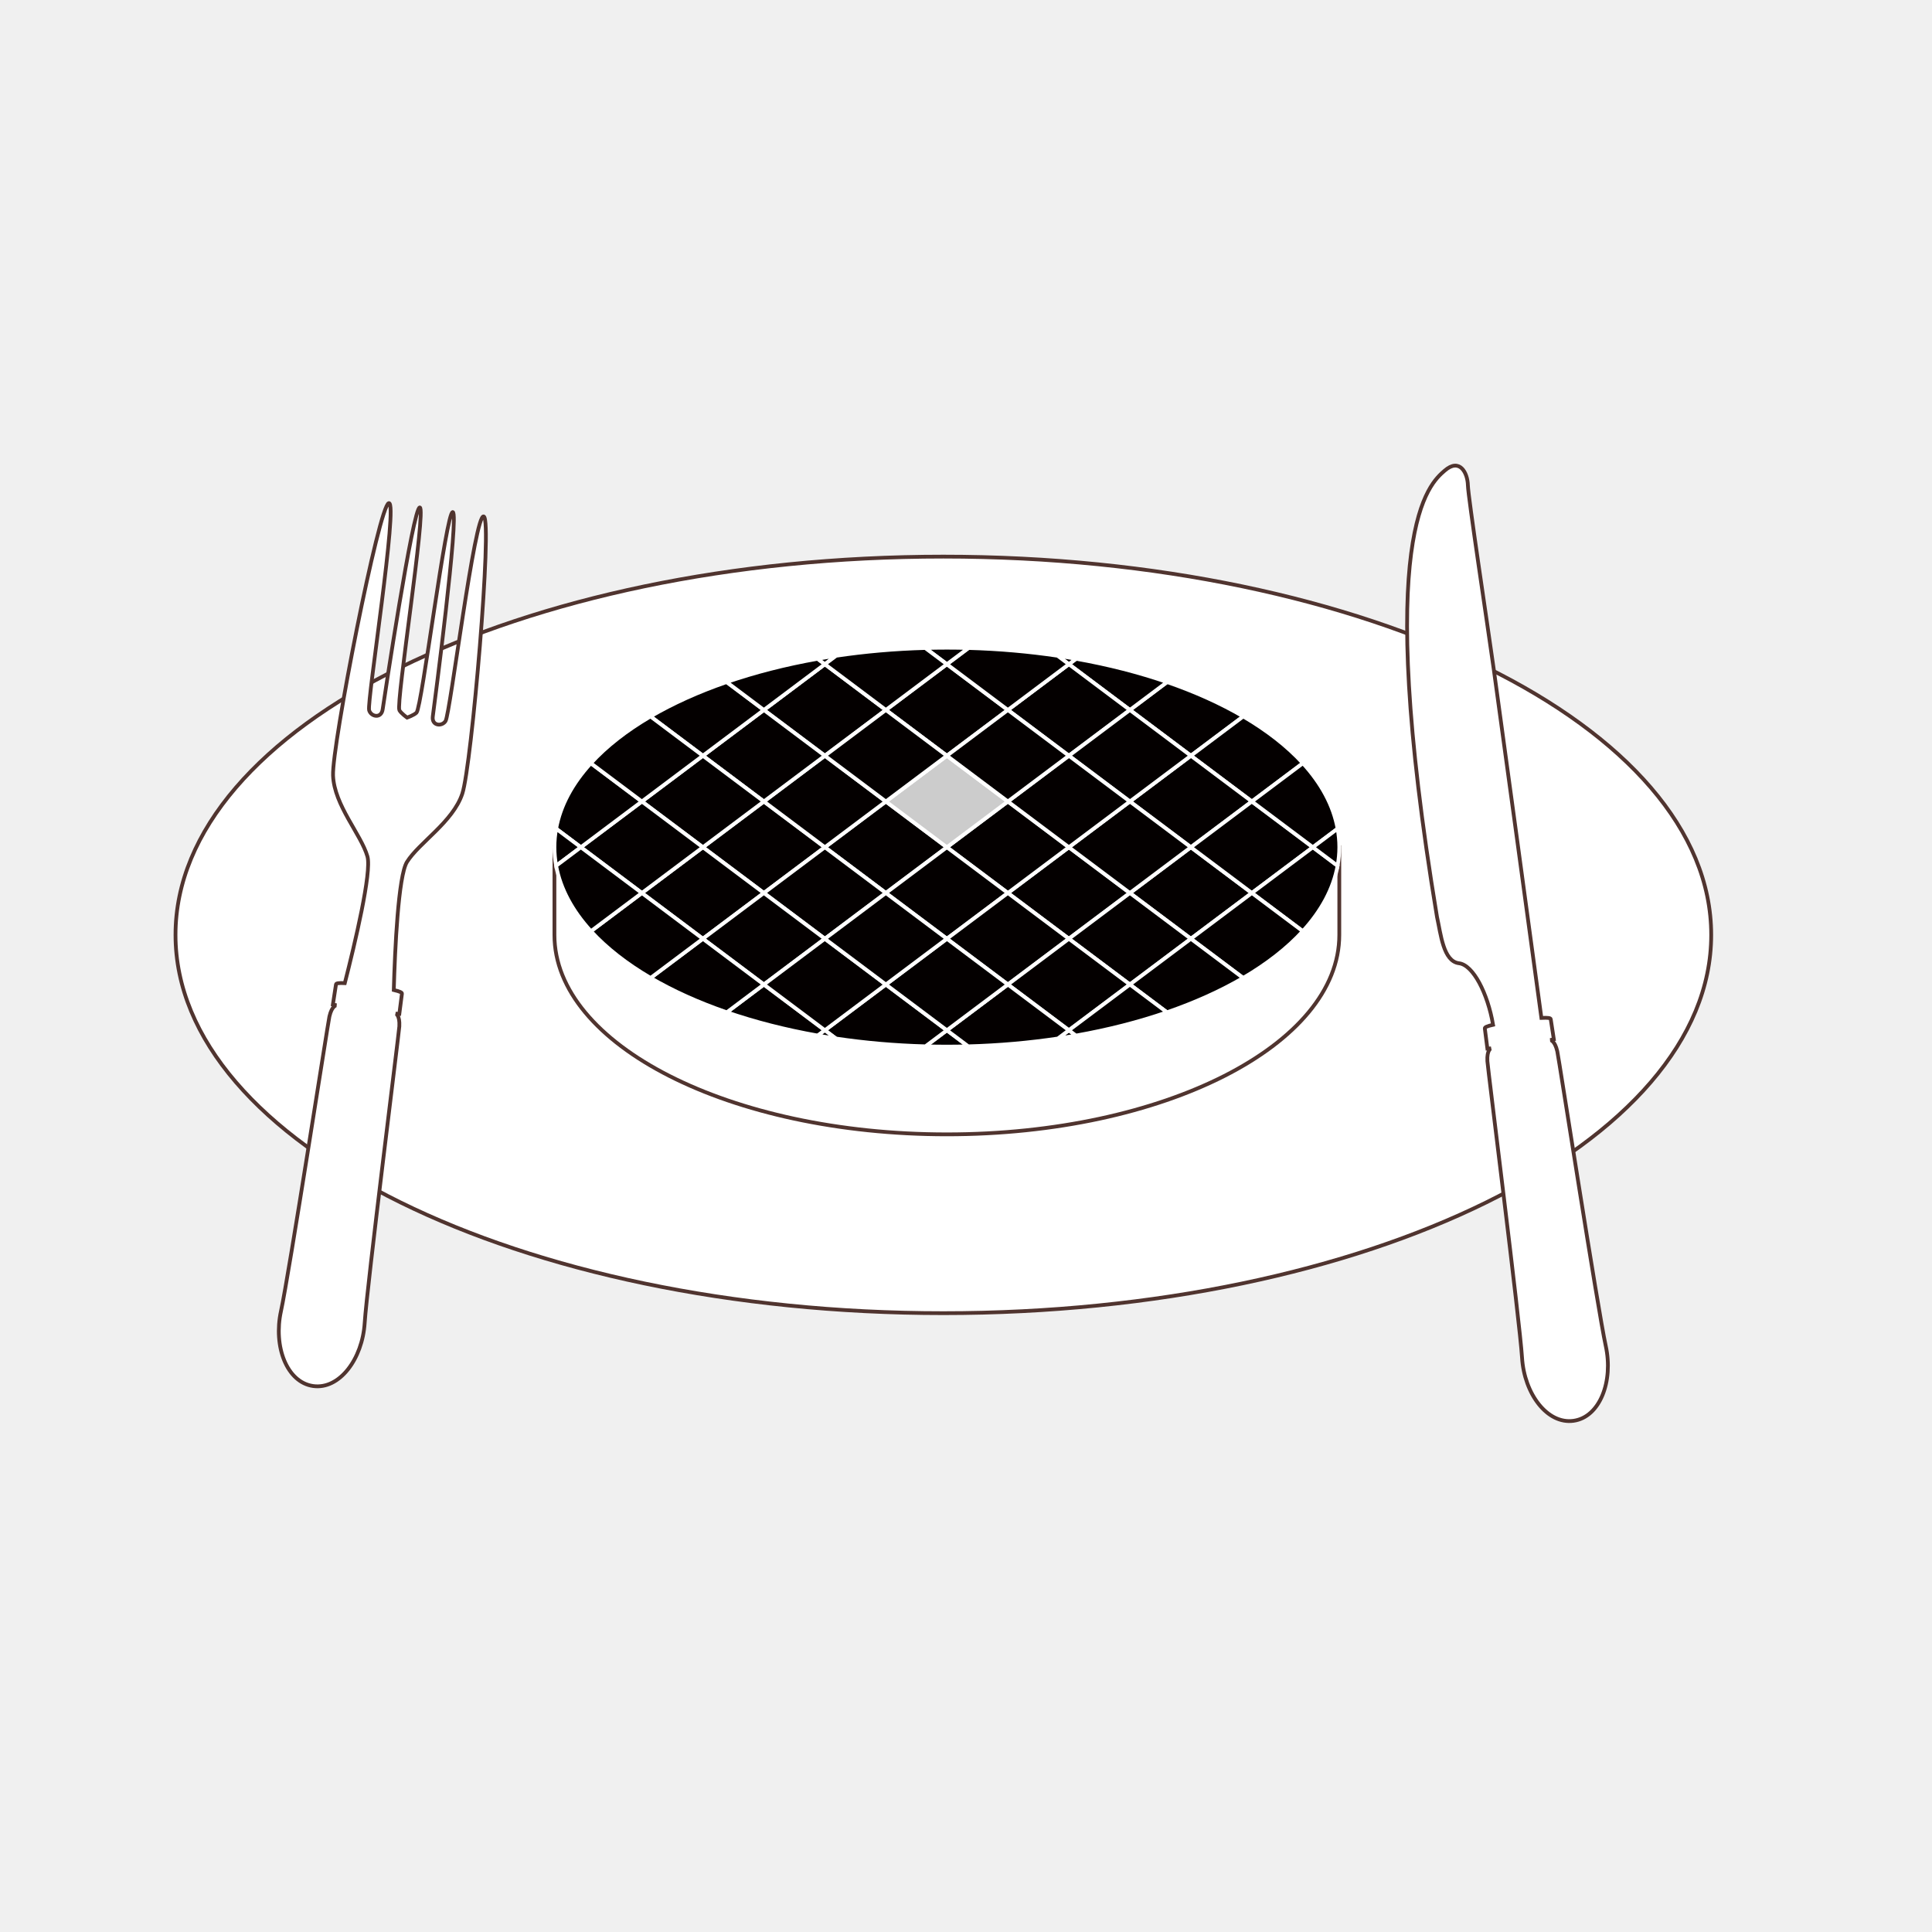
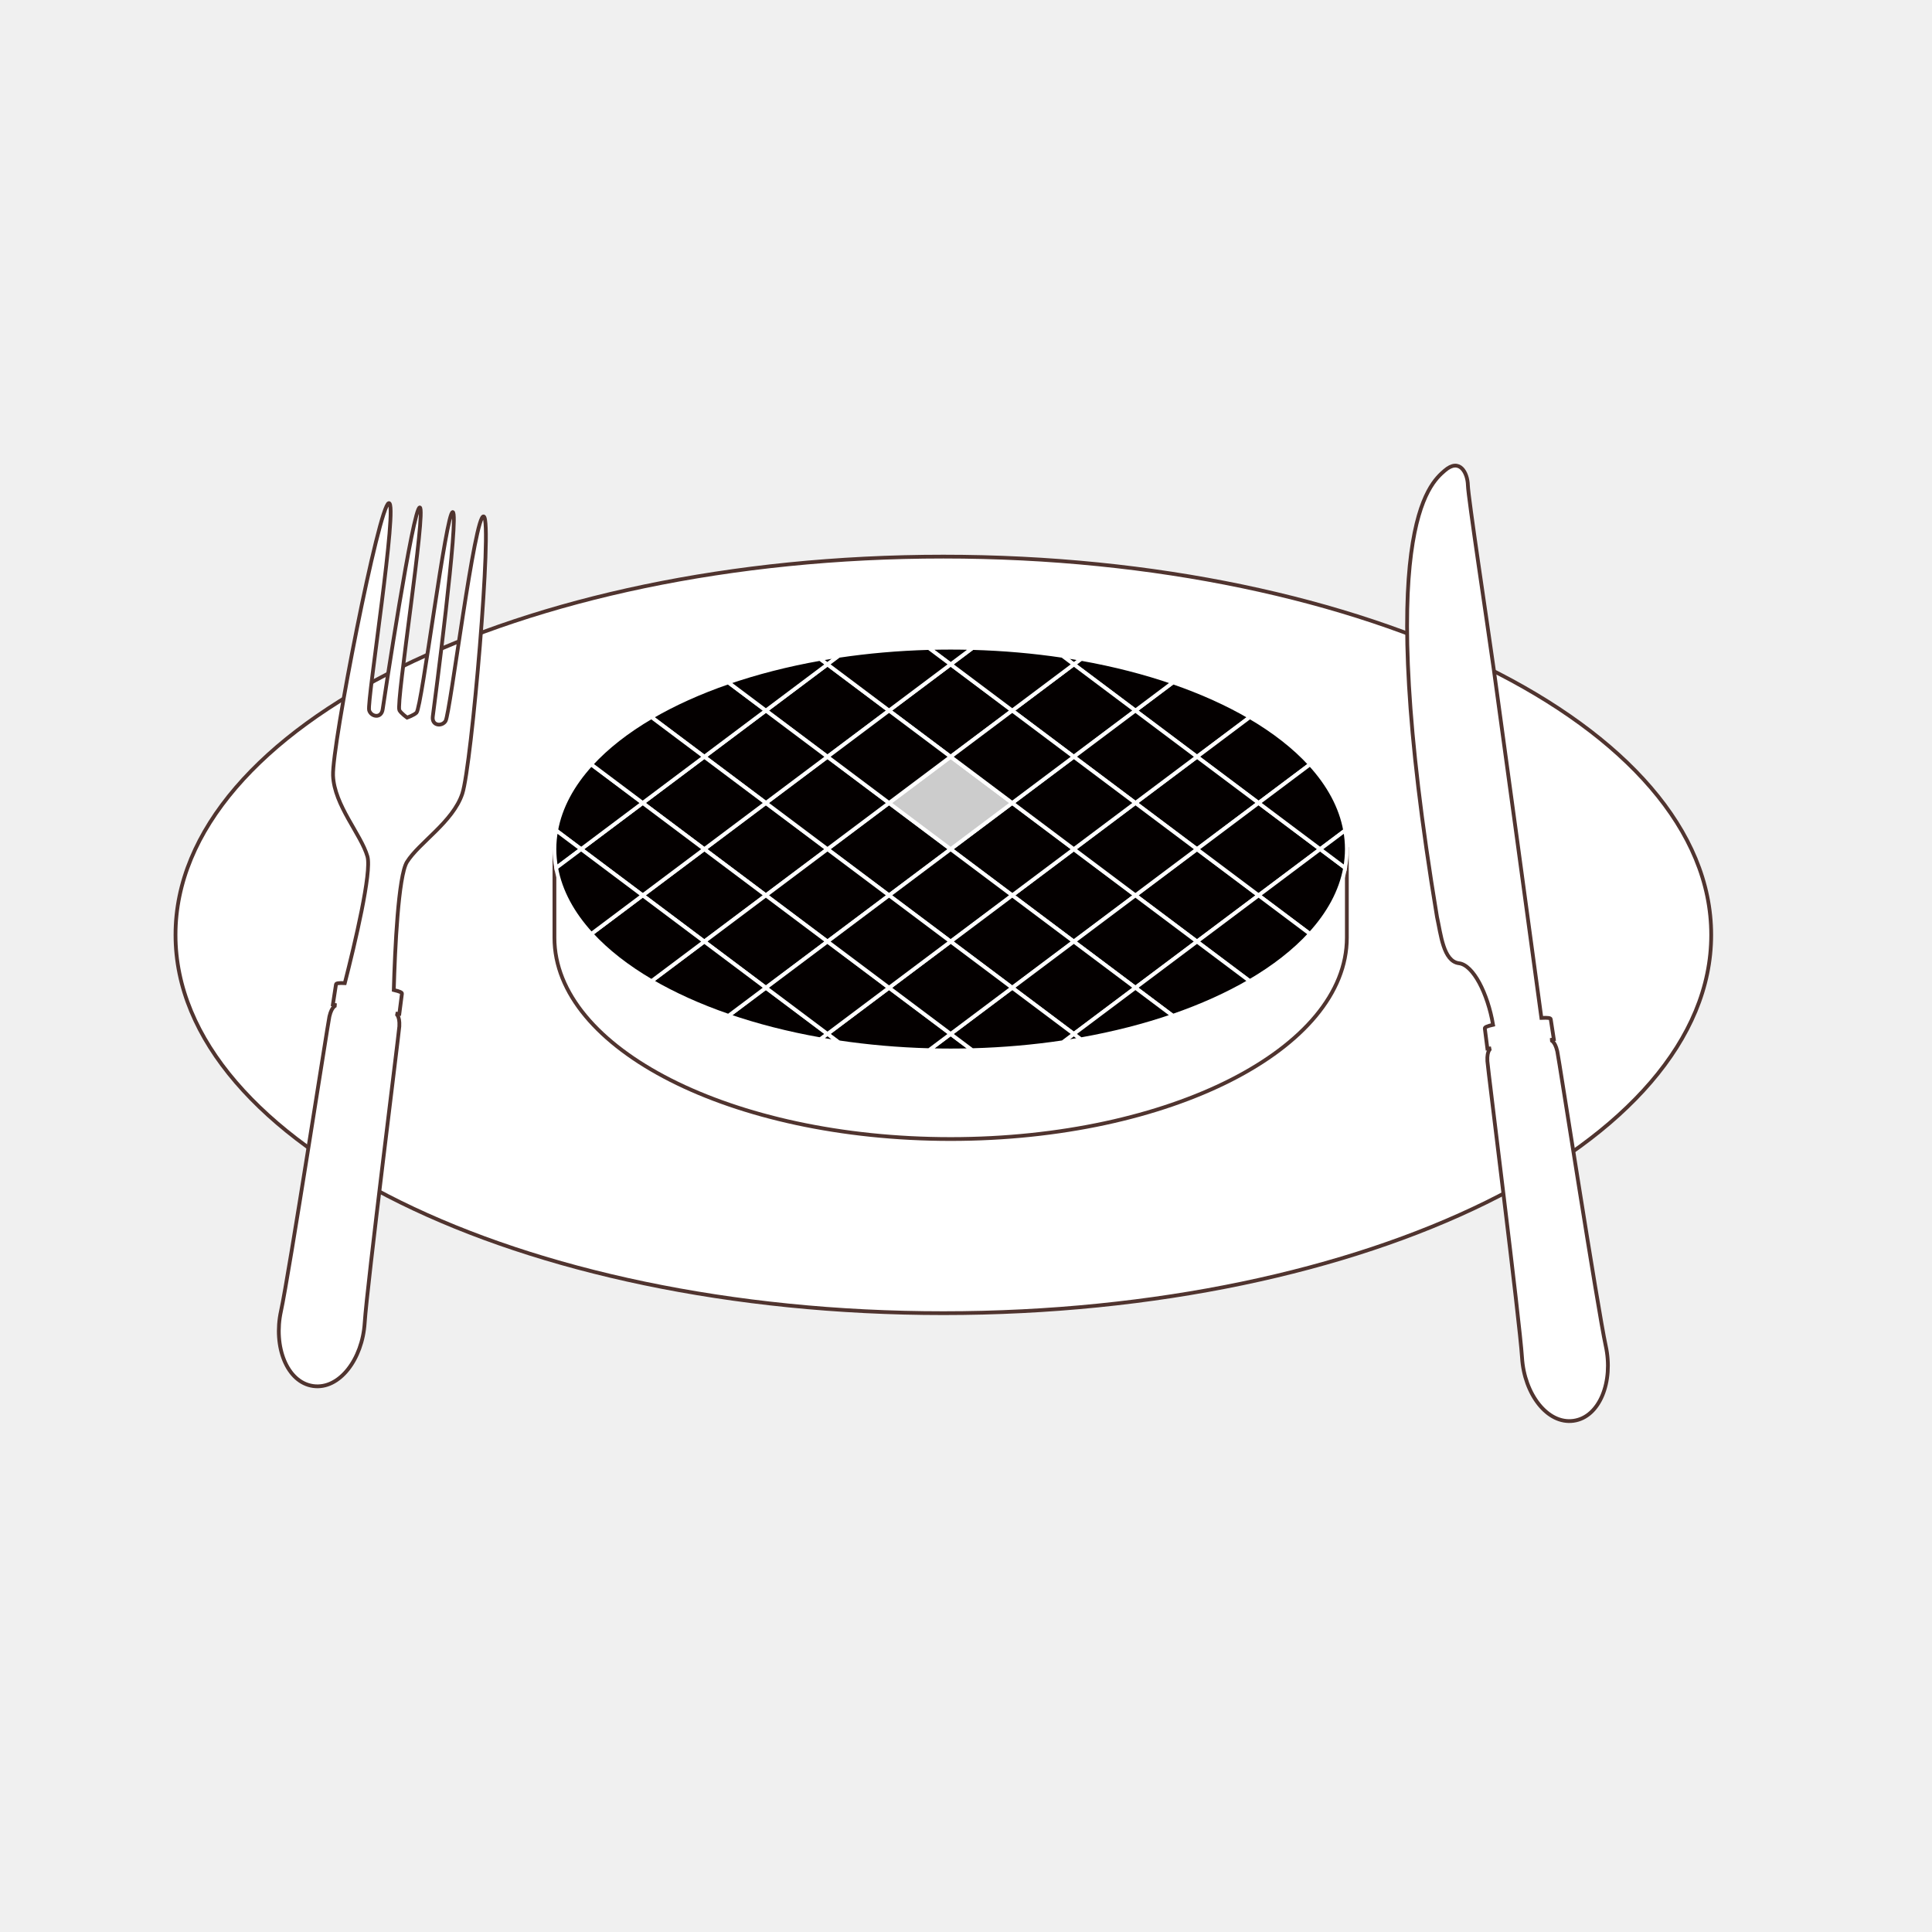
<svg xmlns="http://www.w3.org/2000/svg" version="1.1" id="レイヤー_1" x="0px" y="0px" viewBox="0 0 512 512" style="enable-background:new 0 0 512 512;" xml:space="preserve">
  <g>
    <g id="肉">
      <ellipse id="お皿_1_" style="fill:#FFFFFF;stroke:#50342F;" cx="250" cy="247.756" rx="203.489" ry="100.248" />
-       <path style="fill:#FFFFFF;stroke:#50342F;" d="M344.35,224.505c-16.926-17.537-52.396-29.612-93.42-29.612    s-76.494,12.075-93.42,29.612h-10.58v23.25c0,29.195,46.562,52.862,104,52.862s104-23.667,104-52.862v-23.25H344.35z" />
+       <path style="fill:#FFFFFF;stroke:#50342F;" d="M346.248,225.013c-17.089-17.706-52.9-29.897-94.318-29.897    c-41.418,0-77.23,12.191-94.318,29.897H146.93v23.473c0,29.475,47.01,53.37,105,53.37s105-23.895,105-53.37v-23.473H346.248z" />
      <g>
-         <polygon style="fill:#040000;stroke:#FFFFFF;" points="267.096,236.653 283.262,248.779 299.428,236.653 283.262,224.527    " />
-         <polygon style="fill:#040000;stroke:#FFFFFF;" points="202.432,212.402 186.265,224.527 202.432,236.653 218.598,224.527    " />
-         <polygon style="fill:#040000;stroke:#FFFFFF;" points="234.764,212.402 218.598,224.527 234.764,236.653 250.93,224.527    " />
-         <polygon style="fill:#040000;stroke:#FFFFFF;" points="267.096,212.402 250.93,224.527 267.096,236.653 283.262,224.527    " />
-         <polygon style="fill:#040000;stroke:#FFFFFF;" points="170.099,236.653 186.265,248.779 202.432,236.653 186.265,224.527    " />
-         <polygon style="fill:#040000;stroke:#FFFFFF;" points="202.432,236.653 218.598,248.779 234.764,236.653 218.598,224.527    " />
-         <path style="fill:#040000;stroke:#FFFFFF;" d="M315.595,200.276l13.886-10.416c-5.915-3.462-12.701-6.528-20.184-9.112     l-9.868,7.402L315.595,200.276z" />
-         <path style="fill:#040000;stroke:#FFFFFF;" d="M299.428,188.15l9.868-7.402c-7.409-2.558-15.503-4.641-24.111-6.167l-1.923,1.443     L299.428,188.15z" />
-         <path style="fill:#040000;stroke:#FFFFFF;" d="M331.761,212.402l13.527-10.147c-4.126-4.513-9.463-8.682-15.807-12.395     l-13.886,10.416L331.761,212.402z" />
-         <polygon style="fill:#040000;stroke:#FFFFFF;" points="299.428,212.402 315.595,224.527 331.761,212.402 315.595,200.276    " />
-         <polygon style="fill:#040000;stroke:#FFFFFF;" points="299.428,236.653 315.595,248.779 331.761,236.653 315.595,224.527    " />
-         <polygon style="fill:#040000;stroke:#FFFFFF;" points="299.428,212.402 283.262,224.527 299.428,236.653 315.595,224.527    " />
-         <polygon style="fill:#040000;stroke:#FFFFFF;" points="331.761,236.653 347.927,224.527 331.761,212.402 315.595,224.527    " />
-         <polygon style="fill:#040000;stroke:#FFFFFF;" points="234.764,236.653 250.93,248.779 267.096,236.653 250.93,224.527    " />
-         <path style="fill:#040000;stroke:#FFFFFF;" d="M285.185,174.582c-1.621-0.287-3.259-0.555-4.915-0.802l2.992,2.244     L285.185,174.582z" />
-         <path style="fill:#040000;stroke:#FFFFFF;" d="M250.93,277.366c1.904,0,3.796-0.028,5.675-0.079l-5.675-4.257l-5.675,4.257     C247.134,277.339,249.026,277.366,250.93,277.366z" />
-         <polygon style="fill:#040000;stroke:#FFFFFF;" points="299.428,188.15 283.262,176.024 267.096,188.15 283.262,200.276    " />
-         <polygon style="fill:#040000;stroke:#FFFFFF;" points="299.428,212.402 315.595,200.276 299.428,188.15 283.262,200.276    " />
-         <polygon style="fill:#040000;stroke:#FFFFFF;" points="267.096,212.402 283.262,224.527 299.428,212.402 283.262,200.276    " />
-         <polygon style="fill:#040000;stroke:#FFFFFF;" points="202.432,212.402 218.598,224.527 234.764,212.402 218.598,200.276    " />
-         <polygon style="fill:#CCCCCC;stroke:#FFFFFF;" points="234.764,212.402 250.93,224.527 267.096,212.402 250.93,200.276    " />
-         <polygon style="fill:#040000;stroke:#FFFFFF;" points="267.096,188.15 250.93,176.024 234.764,188.15 250.93,200.276    " />
-         <polygon style="fill:#040000;stroke:#FFFFFF;" points="234.764,188.15 218.598,176.024 202.432,188.15 218.598,200.276    " />
-         <polygon style="fill:#040000;stroke:#FFFFFF;" points="218.598,200.276 202.432,188.15 186.265,200.276 202.432,212.402    " />
-         <polygon style="fill:#040000;stroke:#FFFFFF;" points="267.096,212.402 283.262,200.276 267.096,188.15 250.93,200.276    " />
-         <polygon style="fill:#040000;stroke:#FFFFFF;" points="202.432,212.402 186.265,200.276 170.099,212.402 186.265,224.527    " />
-         <polygon style="fill:#040000;stroke:#FFFFFF;" points="170.099,212.402 153.933,224.527 170.099,236.653 186.265,224.527    " />
-         <polygon style="fill:#040000;stroke:#FFFFFF;" points="234.764,212.402 250.93,200.276 234.764,188.15 218.598,200.276    " />
-         <path style="fill:#040000;stroke:#FFFFFF;" d="M331.761,236.653l13.503,10.128c4.903-5.355,8.092-11.195,9.212-17.342     l-6.548-4.912L331.761,236.653z" />
-         <path style="fill:#040000;stroke:#FFFFFF;" d="M331.761,212.402l16.166,12.126l6.555-4.917     c-1.111-6.151-4.295-11.996-9.194-17.355L331.761,212.402z" />
-         <path style="fill:#040000;stroke:#FFFFFF;" d="M267.096,188.15l16.166-12.126l-2.992-2.244     c-7.549-1.126-15.452-1.83-23.607-2.056l-5.733,4.3L267.096,188.15z" />
-         <path style="fill:#040000;stroke:#FFFFFF;" d="M354.475,229.439c0.296-1.625,0.455-3.27,0.455-4.934     c0-1.651-0.157-3.282-0.448-4.894l-6.555,4.917L354.475,229.439z" />
-         <path style="fill:#040000;stroke:#FFFFFF;" d="M315.595,248.779l13.852,10.39c6.347-3.711,11.687-7.877,15.817-12.388     l-13.503-10.128L315.595,248.779z" />
-         <polygon style="fill:#040000;stroke:#FFFFFF;" points="299.428,236.653 283.262,248.779 299.428,260.905 315.595,248.779    " />
-         <polygon style="fill:#040000;stroke:#FFFFFF;" points="267.096,236.653 250.93,248.779 267.096,260.905 283.262,248.779    " />
-         <polygon style="fill:#040000;stroke:#FFFFFF;" points="267.096,260.905 283.262,273.031 299.428,260.905 283.262,248.779    " />
-         <path style="fill:#040000;stroke:#FFFFFF;" d="M299.428,260.905l9.827,7.371c7.485-2.582,14.274-5.647,20.191-9.107     l-13.852-10.39L299.428,260.905z" />
-         <path style="fill:#040000;stroke:#FFFFFF;" d="M280.346,275.218c1.614-0.241,3.211-0.502,4.791-0.782l-1.874-1.406     L280.346,275.218z" />
-         <path style="fill:#040000;stroke:#FFFFFF;" d="M299.428,260.905l-16.166,12.126l1.874,1.406     c8.61-1.524,16.707-3.604,24.119-6.161L299.428,260.905z" />
-         <path style="fill:#040000;stroke:#FFFFFF;" d="M267.096,260.905l-16.166,12.126l5.675,4.257     c8.203-0.224,16.151-0.933,23.741-2.069l2.917-2.188L267.096,260.905z" />
-         <path style="fill:#040000;stroke:#FFFFFF;" d="M250.93,273.031l-16.166-12.126l-16.166,12.126l2.917,2.188     c7.59,1.136,15.538,1.845,23.741,2.069L250.93,273.031z" />
-         <path style="fill:#040000;stroke:#FFFFFF;" d="M202.432,260.905l-9.827,7.371c7.412,2.556,15.508,4.637,24.119,6.161l1.874-1.406     L202.432,260.905z" />
-         <path style="fill:#040000;stroke:#FFFFFF;" d="M216.723,274.437c1.58,0.28,3.177,0.54,4.791,0.782l-2.917-2.188L216.723,274.437z     " />
-         <polygon style="fill:#040000;stroke:#FFFFFF;" points="234.764,260.905 250.93,273.031 267.096,260.905 250.93,248.779    " />
-         <path style="fill:#040000;stroke:#FFFFFF;" d="M202.432,188.15l-9.868-7.402c-7.483,2.584-14.27,5.65-20.184,9.112l13.886,10.416     L202.432,188.15z" />
-         <path style="fill:#040000;stroke:#FFFFFF;" d="M170.099,212.402l-13.527-10.147c-4.899,5.359-8.083,11.204-9.194,17.355     l6.555,4.917L170.099,212.402z" />
-         <path style="fill:#040000;stroke:#FFFFFF;" d="M218.598,176.024l-1.923-1.443c-8.608,1.526-16.702,3.608-24.111,6.167     l9.868,7.402L218.598,176.024z" />
-         <path style="fill:#040000;stroke:#FFFFFF;" d="M186.265,200.276l-13.886-10.416c-6.344,3.713-11.681,7.882-15.807,12.395     l13.527,10.147L186.265,200.276z" />
-         <path style="fill:#040000;stroke:#FFFFFF;" d="M221.59,173.78c-1.656,0.247-3.295,0.515-4.915,0.802l1.923,1.443L221.59,173.78z" />
-         <path style="fill:#040000;stroke:#FFFFFF;" d="M256.663,171.724c-1.898-0.052-3.809-0.081-5.733-0.081s-3.835,0.029-5.733,0.081     l5.733,4.3L256.663,171.724z" />
-         <path style="fill:#040000;stroke:#FFFFFF;" d="M234.764,188.15l16.166-12.126l-5.733-4.3c-8.155,0.225-16.058,0.929-23.607,2.056     l-2.992,2.244L234.764,188.15z" />
-         <path style="fill:#040000;stroke:#FFFFFF;" d="M147.378,219.61c-0.291,1.612-0.448,3.244-0.448,4.894     c0,1.664,0.159,3.309,0.455,4.934l6.548-4.912L147.378,219.61z" />
-         <polygon style="fill:#040000;stroke:#FFFFFF;" points="202.432,236.653 186.265,248.779 202.432,260.905 218.598,248.779    " />
-         <path style="fill:#040000;stroke:#FFFFFF;" d="M172.413,259.169c5.918,3.46,12.706,6.525,20.191,9.107l9.827-7.371     l-16.166-12.126L172.413,259.169z" />
-         <polygon style="fill:#040000;stroke:#FFFFFF;" points="202.432,260.905 218.598,273.031 234.764,260.905 218.598,248.779    " />
-         <polygon style="fill:#040000;stroke:#FFFFFF;" points="234.764,236.653 218.598,248.779 234.764,260.905 250.93,248.779    " />
-         <path style="fill:#040000;stroke:#FFFFFF;" d="M170.099,236.653l-13.503,10.128c4.13,4.511,9.47,8.677,15.817,12.388     l13.852-10.39L170.099,236.653z" />
-         <path style="fill:#040000;stroke:#FFFFFF;" d="M153.933,224.527l-6.548,4.912c1.12,6.147,4.309,11.987,9.212,17.342     l13.503-10.128L153.933,224.527z" />
+         <polygon style="fill:#040000;stroke:#FFFFFF;" points="268.252,237.278 284.573,249.521 300.895,237.278 284.573,225.036    " />
+         <polygon style="fill:#040000;stroke:#FFFFFF;" points="202.965,212.793 186.644,225.036 202.965,237.278 219.287,225.036    " />
+         <polygon style="fill:#040000;stroke:#FFFFFF;" points="235.608,212.793 219.287,225.036 235.608,237.278 251.93,225.036    " />
+         <polygon style="fill:#040000;stroke:#FFFFFF;" points="268.252,212.793 251.93,225.036 268.252,237.278 284.573,225.036    " />
+         <polygon style="fill:#040000;stroke:#FFFFFF;" points="170.322,237.278 186.644,249.521 202.965,237.278 186.644,225.036    " />
+         <polygon style="fill:#040000;stroke:#FFFFFF;" points="202.965,237.278 219.287,249.521 235.608,237.278 219.287,225.036    " />
+         <path style="fill:#040000;stroke:#FFFFFF;" d="M317.216,200.551l14.02-10.516c-5.972-3.495-12.823-6.591-20.379-9.199     l-9.963,7.473L317.216,200.551z" />
+         <path style="fill:#040000;stroke:#FFFFFF;" d="M300.895,188.309l9.963-7.473c-7.48-2.583-15.652-4.685-24.343-6.226l-1.942,1.456     L300.895,188.309z" />
+         <path style="fill:#040000;stroke:#FFFFFF;" d="M333.538,212.793l13.657-10.244c-4.166-4.556-9.554-8.765-15.959-12.514     l-14.02,10.516L333.538,212.793z" />
+         <polygon style="fill:#040000;stroke:#FFFFFF;" points="300.895,212.793 317.216,225.036 333.538,212.793 317.216,200.551    " />
+         <polygon style="fill:#040000;stroke:#FFFFFF;" points="300.895,237.278 317.216,249.521 333.538,237.278 317.216,225.036    " />
+         <polygon style="fill:#040000;stroke:#FFFFFF;" points="300.895,212.793 284.573,225.036 300.895,237.278 317.216,225.036    " />
+         <polygon style="fill:#040000;stroke:#FFFFFF;" points="333.538,237.278 349.859,225.036 333.538,212.793 317.216,225.036    " />
+         <polygon style="fill:#040000;stroke:#FFFFFF;" points="235.608,237.278 251.93,249.521 268.252,237.278 251.93,225.036    " />
+         <path style="fill:#040000;stroke:#FFFFFF;" d="M286.515,174.61c-1.636-0.29-3.291-0.56-4.963-0.81l3.021,2.266L286.515,174.61z" />
+         <path style="fill:#040000;stroke:#FFFFFF;" d="M251.93,278.383c1.923,0,3.832-0.028,5.729-0.08l-5.729-4.297l-5.729,4.297     C248.098,278.355,250.007,278.383,251.93,278.383z" />
+         <polygon style="fill:#040000;stroke:#FFFFFF;" points="300.895,188.309 284.573,176.066 268.252,188.309 284.573,200.551    " />
+         <polygon style="fill:#040000;stroke:#FFFFFF;" points="300.895,212.793 317.216,200.551 300.895,188.309 284.573,200.551    " />
+         <polygon style="fill:#040000;stroke:#FFFFFF;" points="268.252,212.793 284.573,225.036 300.895,212.793 284.573,200.551    " />
+         <polygon style="fill:#040000;stroke:#FFFFFF;" points="202.965,212.793 219.287,225.036 235.608,212.793 219.287,200.551    " />
+         <polygon style="fill:#CCCCCC;stroke:#FFFFFF;" points="235.608,212.793 251.93,225.036 268.252,212.793 251.93,200.551    " />
+         <polygon style="fill:#040000;stroke:#FFFFFF;" points="268.252,188.309 251.93,176.066 235.608,188.309 251.93,200.551    " />
+         <polygon style="fill:#040000;stroke:#FFFFFF;" points="235.608,188.309 219.287,176.066 202.965,188.309 219.287,200.551    " />
+         <polygon style="fill:#040000;stroke:#FFFFFF;" points="219.287,200.551 202.965,188.309 186.644,200.551 202.965,212.793    " />
+         <polygon style="fill:#040000;stroke:#FFFFFF;" points="268.252,212.793 284.573,200.551 268.252,188.309 251.93,200.551    " />
+         <polygon style="fill:#040000;stroke:#FFFFFF;" points="202.965,212.793 186.644,200.551 170.322,212.793 186.644,225.036    " />
+         <polygon style="fill:#040000;stroke:#FFFFFF;" points="170.322,212.793 154.001,225.036 170.322,237.278 186.644,225.036    " />
+         <polygon style="fill:#040000;stroke:#FFFFFF;" points="235.608,212.793 251.93,200.551 235.608,188.309 219.287,200.551    " />
+         <path style="fill:#040000;stroke:#FFFFFF;" d="M333.538,237.278l13.633,10.225c4.95-5.406,8.17-11.303,9.3-17.509l-6.611-4.959     L333.538,237.278z" />
+         <path style="fill:#040000;stroke:#FFFFFF;" d="M333.538,212.793l16.322,12.242l6.618-4.964     c-1.122-6.21-4.336-12.112-9.283-17.522L333.538,212.793z" />
+         <path style="fill:#040000;stroke:#FFFFFF;" d="M268.252,188.309l16.322-12.242l-3.021-2.266     c-7.621-1.137-15.601-1.848-23.834-2.075l-5.788,4.341L268.252,188.309z" />
+         <path style="fill:#040000;stroke:#FFFFFF;" d="M356.471,229.995c0.299-1.641,0.459-3.302,0.459-4.982     c0-1.667-0.158-3.314-0.452-4.941l-6.618,4.964L356.471,229.995z" />
+         <path style="fill:#040000;stroke:#FFFFFF;" d="M317.216,249.521l13.985,10.49c6.408-3.746,11.799-7.953,15.969-12.507     l-13.633-10.225L317.216,249.521z" />
+         <polygon style="fill:#040000;stroke:#FFFFFF;" points="300.895,237.278 284.573,249.521 300.895,261.763 317.216,249.521    " />
+         <polygon style="fill:#040000;stroke:#FFFFFF;" points="268.252,237.278 251.93,249.521 268.252,261.763 284.573,249.521    " />
+         <polygon style="fill:#040000;stroke:#FFFFFF;" points="268.252,261.763 284.573,274.006 300.895,261.763 284.573,249.521    " />
+         <path style="fill:#040000;stroke:#FFFFFF;" d="M300.895,261.763l9.921,7.442c7.557-2.607,14.411-5.701,20.385-9.194     l-13.985-10.49L300.895,261.763z" />
+         <path style="fill:#040000;stroke:#FFFFFF;" d="M281.629,276.214c1.629-0.244,3.242-0.507,4.837-0.789l-1.892-1.419     L281.629,276.214z" />
+         <path style="fill:#040000;stroke:#FFFFFF;" d="M300.895,261.763l-16.322,12.242l1.892,1.419     c8.693-1.538,16.868-3.639,24.351-6.22L300.895,261.763z" />
+         <path style="fill:#040000;stroke:#FFFFFF;" d="M268.252,261.763l-16.322,12.242l5.729,4.297     c8.282-0.226,16.307-0.942,23.969-2.089l2.945-2.209L268.252,261.763z" />
+         <path style="fill:#040000;stroke:#FFFFFF;" d="M251.93,274.006l-16.322-12.242l-16.322,12.242l2.945,2.209     c7.663,1.146,15.687,1.862,23.969,2.089L251.93,274.006z" />
+         <path style="fill:#040000;stroke:#FFFFFF;" d="M202.965,261.763l-9.921,7.442c7.483,2.581,15.657,4.682,24.351,6.22l1.892-1.419     L202.965,261.763z" />
+         <path style="fill:#040000;stroke:#FFFFFF;" d="M217.394,275.425c1.595,0.282,3.208,0.545,4.837,0.789l-2.945-2.209     L217.394,275.425z" />
+         <polygon style="fill:#040000;stroke:#FFFFFF;" points="235.608,261.763 251.93,274.006 268.252,261.763 251.93,249.521    " />
+         <path style="fill:#040000;stroke:#FFFFFF;" d="M202.965,188.309l-9.963-7.473c-7.555,2.609-14.407,5.704-20.378,9.199     l14.02,10.516L202.965,188.309z" />
+         <path style="fill:#040000;stroke:#FFFFFF;" d="M170.322,212.793l-13.657-10.244c-4.947,5.41-8.161,11.312-9.283,17.522     l6.618,4.964L170.322,212.793z" />
+         <path style="fill:#040000;stroke:#FFFFFF;" d="M219.287,176.066l-1.942-1.456c-8.691,1.541-16.863,3.643-24.343,6.226     l9.963,7.473L219.287,176.066z" />
+         <path style="fill:#040000;stroke:#FFFFFF;" d="M186.644,200.551l-14.02-10.516c-6.405,3.749-11.794,7.958-15.959,12.514     l13.657,10.244L186.644,200.551z" />
+         <path style="fill:#040000;stroke:#FFFFFF;" d="M222.308,173.8c-1.672,0.249-3.326,0.519-4.963,0.81l1.942,1.456L222.308,173.8z" />
+         <path style="fill:#040000;stroke:#FFFFFF;" d="M257.718,171.725c-1.916-0.053-3.845-0.082-5.788-0.082s-3.871,0.029-5.788,0.082     l5.788,4.341L257.718,171.725z" />
+         <path style="fill:#040000;stroke:#FFFFFF;" d="M235.608,188.309l16.322-12.242l-5.788-4.341     c-8.234,0.227-16.213,0.938-23.834,2.075l-3.021,2.266L235.608,188.309z" />
+         <path style="fill:#040000;stroke:#FFFFFF;" d="M147.382,220.072c-0.294,1.628-0.452,3.275-0.452,4.941     c0,1.68,0.16,3.341,0.459,4.982l6.611-4.959L147.382,220.072z" />
+         <polygon style="fill:#040000;stroke:#FFFFFF;" points="202.965,237.278 186.644,249.521 202.965,261.763 219.287,249.521    " />
+         <path style="fill:#040000;stroke:#FFFFFF;" d="M172.658,260.011c5.975,3.493,12.828,6.587,20.385,9.194l9.921-7.442     l-16.322-12.242L172.658,260.011z" />
+         <polygon style="fill:#040000;stroke:#FFFFFF;" points="202.965,261.763 219.287,274.006 235.608,261.763 219.287,249.521    " />
+         <polygon style="fill:#040000;stroke:#FFFFFF;" points="235.608,237.278 219.287,249.521 235.608,261.763 251.93,249.521    " />
+         <path style="fill:#040000;stroke:#FFFFFF;" d="M170.322,237.278l-13.633,10.225c4.17,4.554,9.561,8.76,15.969,12.507     l13.985-10.49L170.322,237.278z" />
+         <path style="fill:#040000;stroke:#FFFFFF;" d="M154.001,225.036l-6.611,4.959c1.13,6.206,4.35,12.103,9.3,17.509l13.633-10.225     L154.001,225.036z" />
      </g>
    </g>
    <path id="ナイフ" style="fill:#FFFFFF;stroke:#50342F;" d="M382.858,124.721c3.991-3.472,6.066,0.6,6.147,3.868   c0.091,3.267,5.018,35.705,6.825,48.563c1.596,11.355,10.586,77.374,12.656,92.604c1.739-0.085,2.43,0.017,2.473,0.319   c0.077,0.546,0.821,5.344,0.821,5.344l-0.947,0.202c0,0,1.191,0.047,1.862,2.983c0.413,1.803,10.773,68.65,12.842,78.063   c2.069,9.413-1.566,18.881-8.525,19.859c-6.949,0.977-13.063-7.121-13.658-16.741c-0.606-9.618-9.082-76.73-9.182-78.577   c-0.164-3.007,0.968-3.38,0.968-3.38l-0.966,0.066c0,0-0.607-4.817-0.684-5.363c-0.041-0.293,0.565-0.582,2.184-0.959   c-1.417-8.315-5.262-15.841-9.018-16.298c-4.181-0.507-4.814-7.699-5.837-12.287C363.809,140.506,378.868,128.193,382.858,124.721z   " />
    <path id="フォーク" style="fill:#FFFFFF;stroke:#50342F;" d="M122.515,210.338   c2.476-7.49,8.035-72.398,5.688-73.475c-2.347-1.076-8.905,52.173-10.114,54.192c-0.924,1.547-3.751,1.339-3.39-1.228   c0.359-2.557,7.044-53.872,5.287-54.119c-1.747-0.246-8.184,51.652-9.598,53.14c-0.63,0.663-2.505,1.325-2.505,1.325   s-1.62-1.154-2.043-1.964c-0.949-1.82,7.158-53.483,5.411-53.728c-1.747-0.246-9.476,50.923-9.835,53.48   c-0.361,2.567-3.126,1.989-3.597,0.246c-0.606-2.275,7.767-55.268,5.225-54.879c-2.553,0.388-15.1,64.314-14.784,72.196   c0.316,7.877,7.432,15.599,9.11,21.429c1.187,4.163-3.312,23.072-5.994,33.587c-1.631-0.08-2.293,0.031-2.334,0.324   c-0.077,0.546-0.821,5.344-0.821,5.344l0.947,0.202c0,0-1.2,0.045-1.872,2.981c-0.403,1.805-10.763,68.651-12.833,78.064   c-2.069,9.413,1.567,18.881,8.525,19.859c6.949,0.977,13.053-7.122,13.658-16.741c0.605-9.618,9.072-76.731,9.182-78.577   c0.164-3.007-0.968-3.38-0.968-3.38l0.966,0.066c0,0,0.617-4.815,0.694-5.361c0.041-0.293-0.575-0.584-2.165-0.956   c0.31-10.849,1.198-30.265,3.496-33.938C111.071,223.284,120.04,217.822,122.515,210.338z" />
  </g>
</svg>
